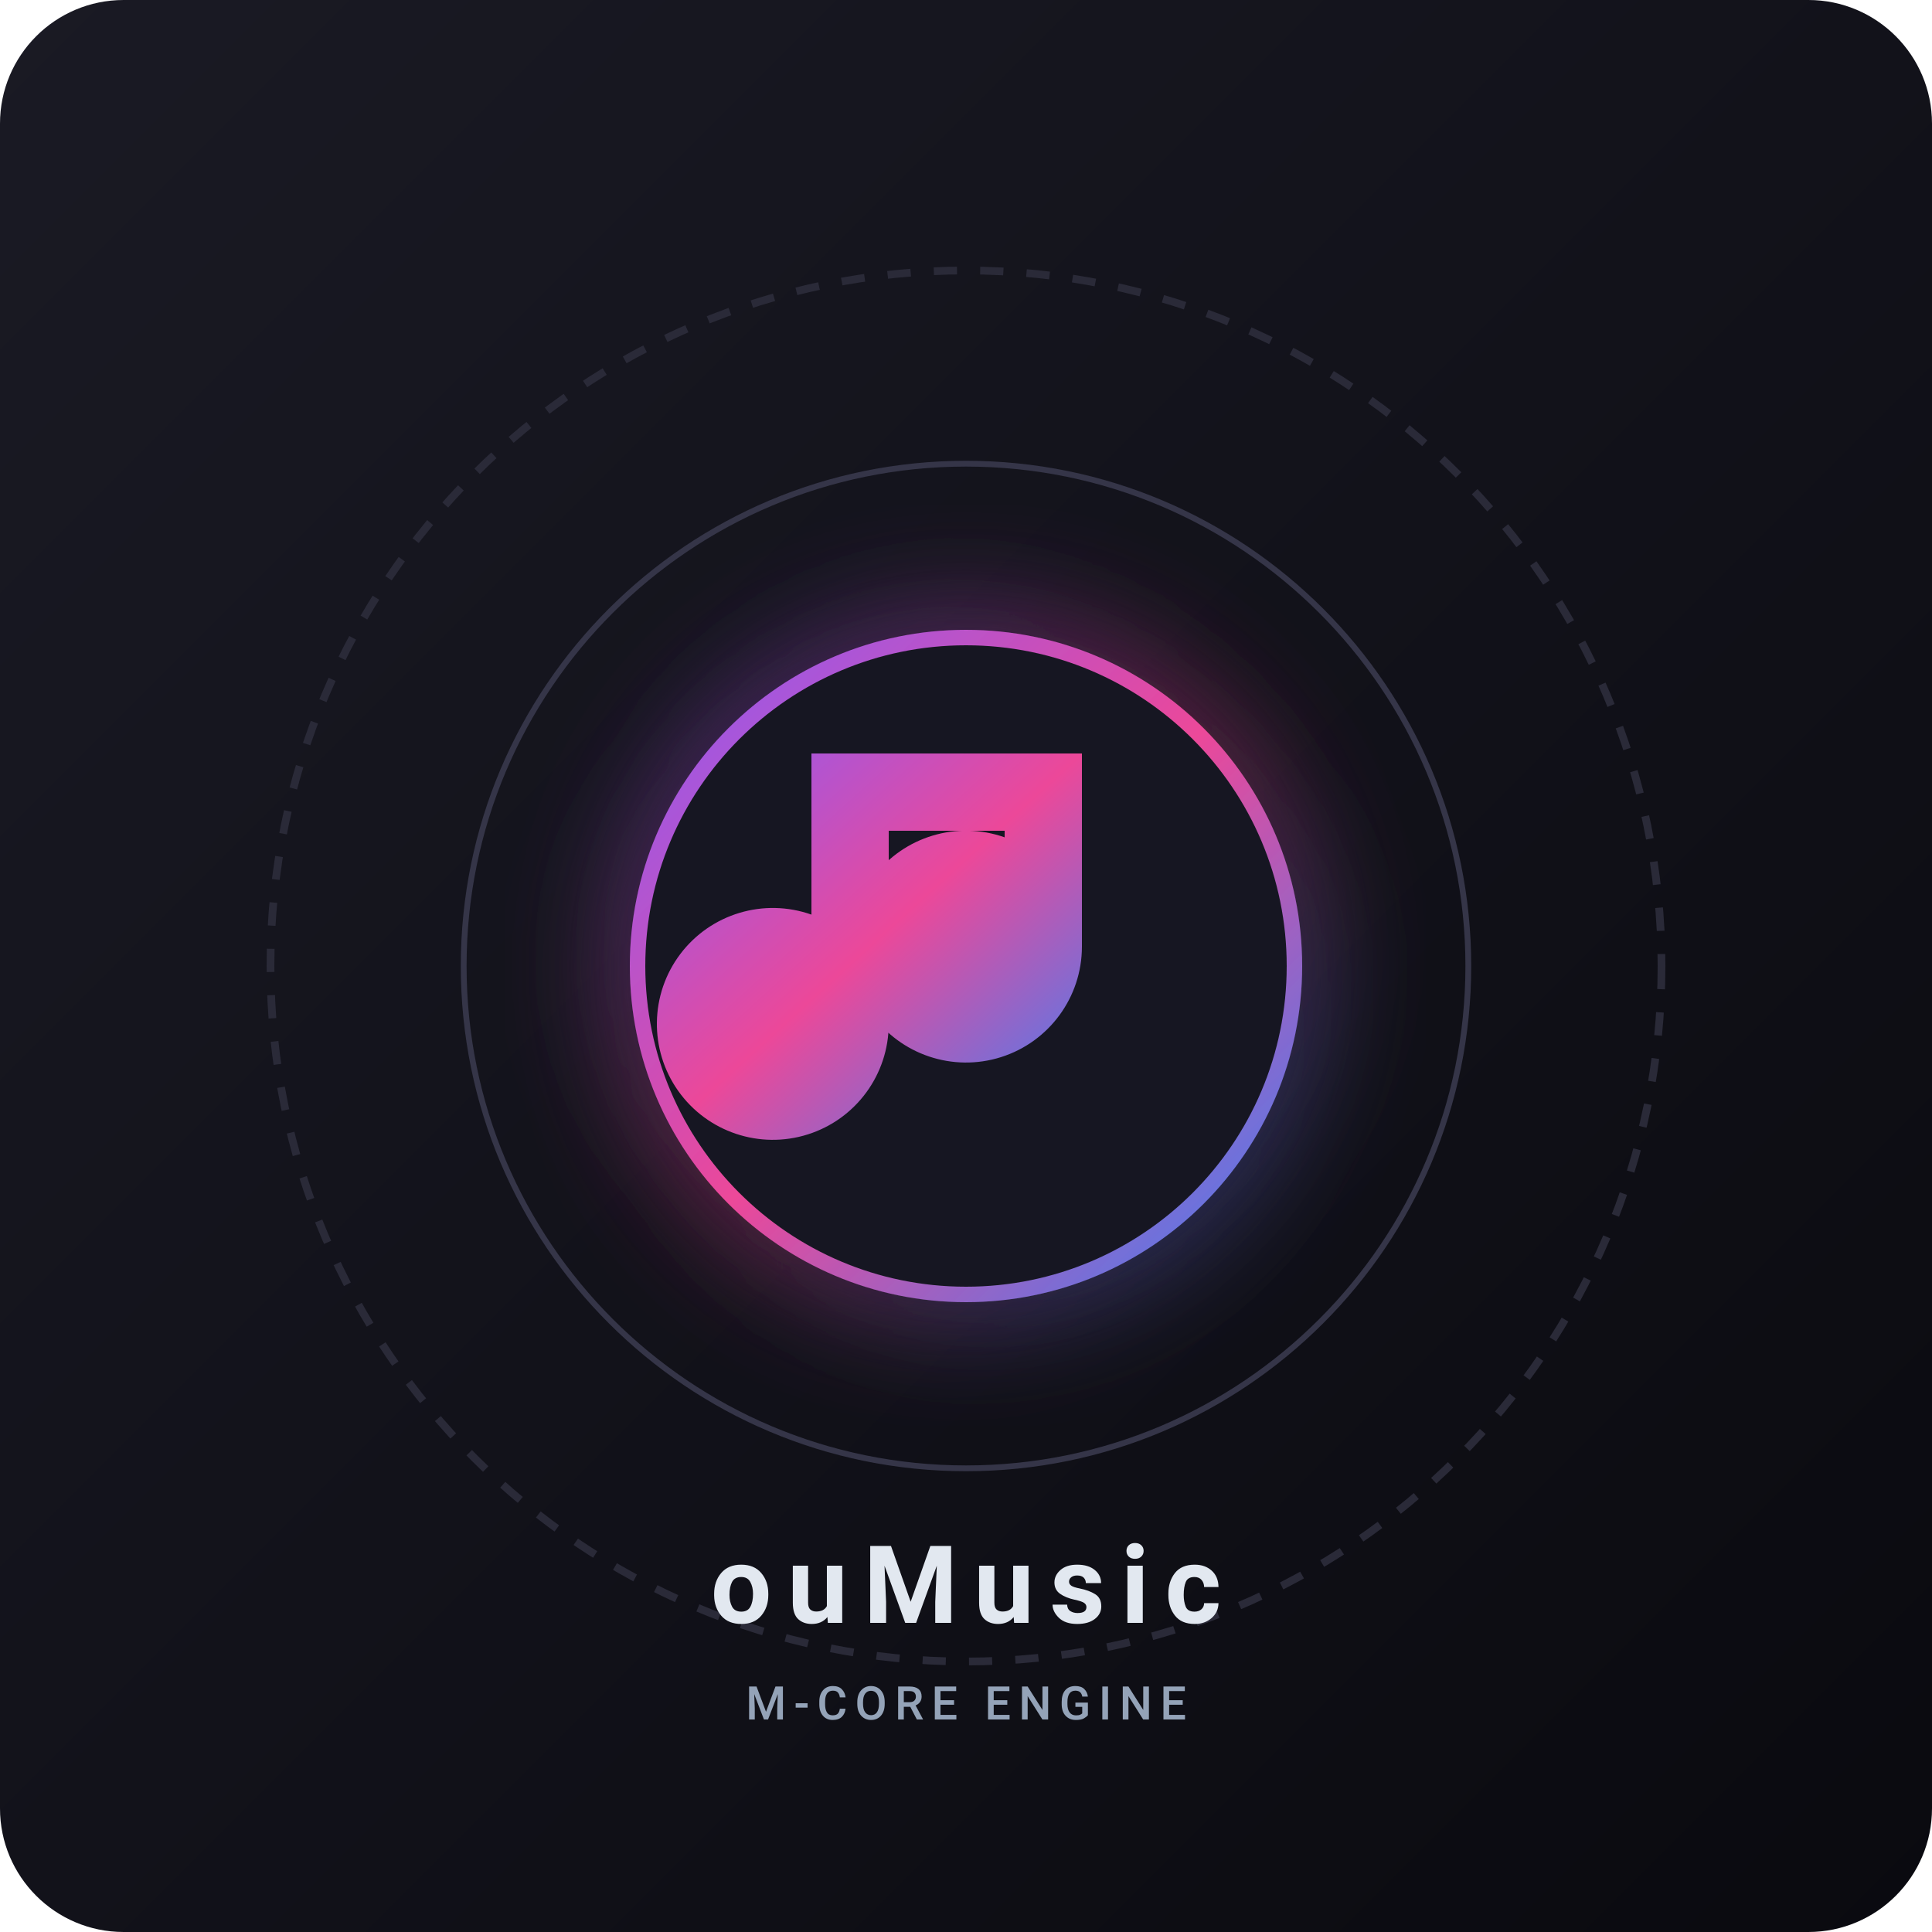
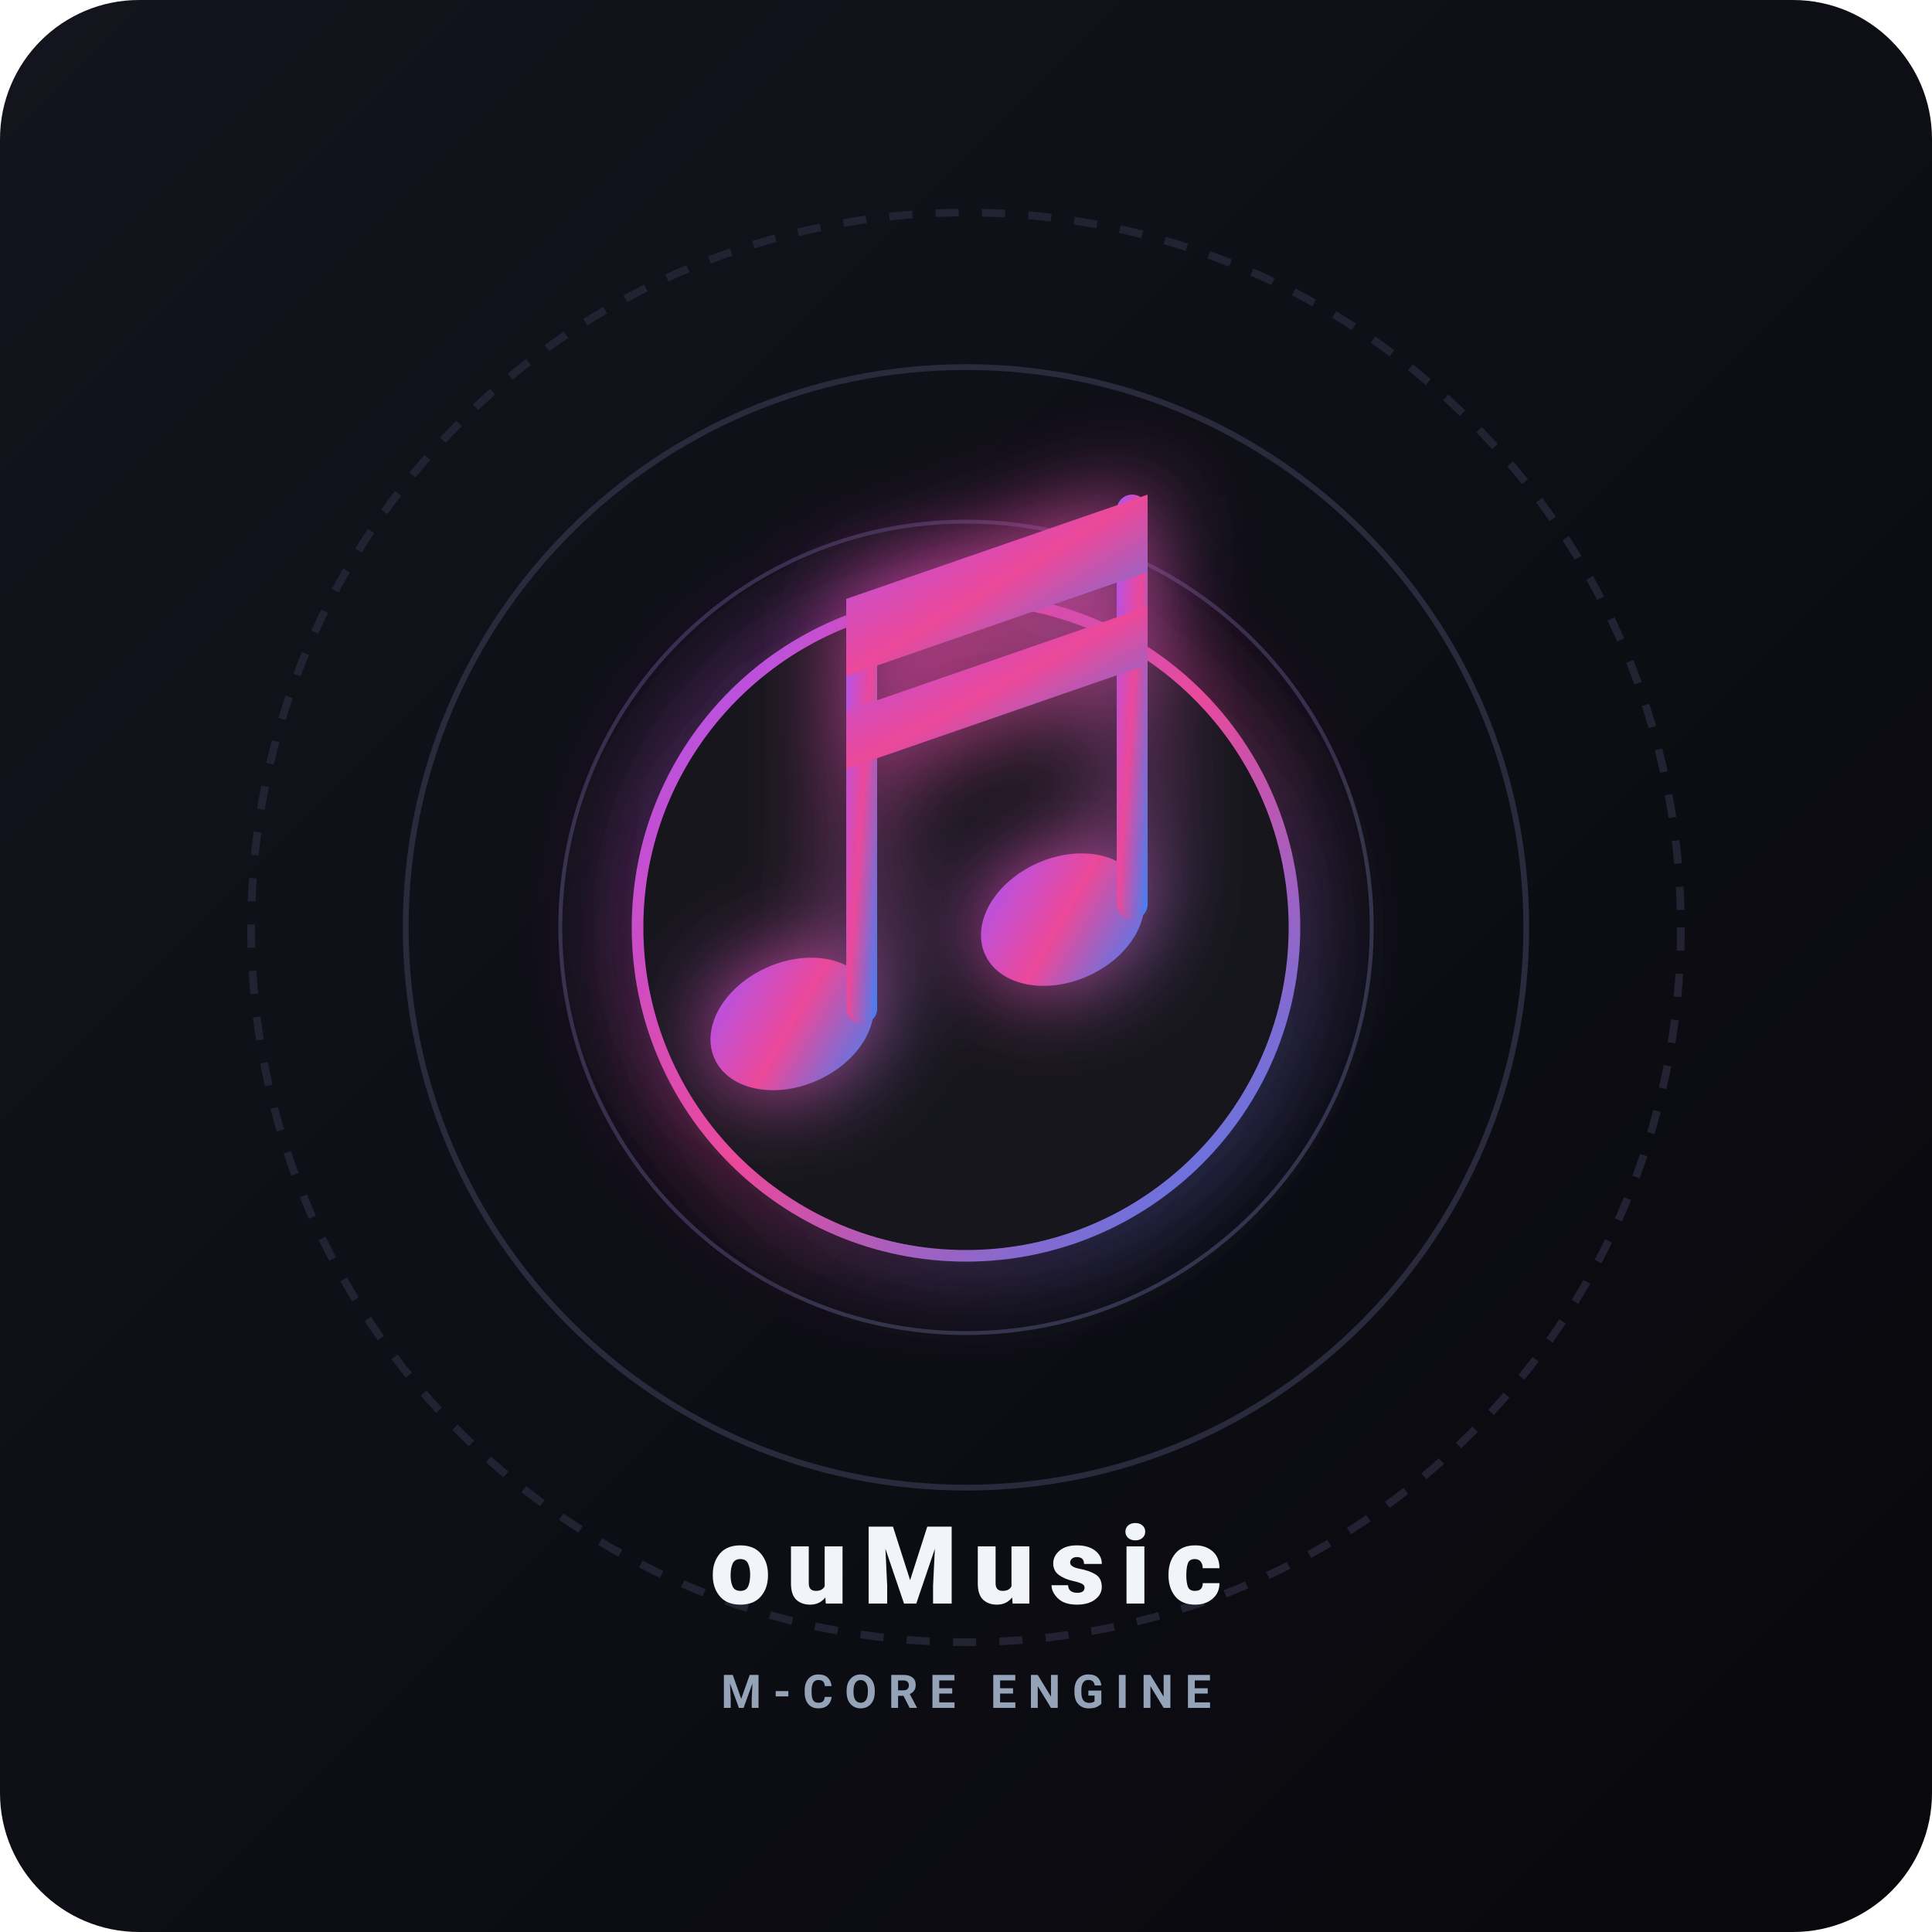
<svg xmlns="http://www.w3.org/2000/svg" viewBox="0 0 500 500" width="100%" height="100%">
  <defs>
    <linearGradient id="bgGradient" x1="0%" y1="0%" x2="100%" y2="100%">
-       <stop offset="0%" stop-color="#1A1A24" />
-       <stop offset="50%" stop-color="#12121A" />
-       <stop offset="100%" stop-color="#0A0A0F" />
+       <stop offset="0%" stop-color="#14141E" />
+       <stop offset="50%" stop-color="#0E0E16" />
+       <stop offset="100%" stop-color="#08080C" />
    </linearGradient>
    <linearGradient id="neonGradient" x1="0%" y1="0%" x2="100%" y2="100%">
-       <stop offset="0%" stop-color="#8B5CF6" />
+       <stop offset="0%" stop-color="#A855F7" />
      <stop offset="50%" stop-color="#EC4899" />
      <stop offset="100%" stop-color="#3B82F6" />
    </linearGradient>
    <filter id="glow" x="-20%" y="-20%" width="140%" height="140%">
-       <feGaussianBlur stdDeviation="15" result="blur" />
+       <feGaussianBlur stdDeviation="12" result="blur" />
      <feComposite in="SourceGraphic" in2="blur" operator="over" />
    </filter>
  </defs>
-   <rect width="500" height="500" rx="32" fill="url(#bgGradient)" />
-   <circle cx="250" cy="250" r="180" fill="none" stroke="#2A2A38" stroke-width="2" stroke-dasharray="6,6" />
-   <circle cx="250" cy="250" r="130" fill="none" stroke="#353548" stroke-width="1.5" />
-   <circle cx="250" cy="250" r="85" fill="#181822" stroke="url(#neonGradient)" stroke-width="4" filter="url(#glow)" />
-   <path d="M230 195v70a30 30 0 1 1-20-28.3V195h70v50a30 30 0 1 1-20-28.3V215h-30z" fill="url(#neonGradient)" />
-   <text x="250" y="420" font-family="-apple-system, BlinkMacSystemFont, 'Segoe UI', Roboto, sans-serif" font-size="28" font-weight="700" fill="#E2E8F0" text-anchor="middle" letter-spacing="4">ouMusic</text>
-   <text x="250" y="445" font-family="-apple-system, BlinkMacSystemFont, 'Segoe UI', Roboto, sans-serif" font-size="12" font-weight="500" fill="#94A3B8" text-anchor="middle" letter-spacing="2">M-CORE ENGINE</text>
+   <rect width="500" height="500" rx="36" fill="url(#bgGradient)" />
+   <circle cx="250" cy="240" r="185" fill="none" stroke="#222232" stroke-width="2" stroke-dasharray="6,6" />
+   <circle cx="250" cy="240" r="145" fill="none" stroke="#2A2A3D" stroke-width="1.5" />
+   <circle cx="250" cy="240" r="105" fill="none" stroke="#32324A" stroke-width="1" />
+   <circle cx="250" cy="240" r="85" fill="#12121C" stroke="url(#neonGradient)" stroke-width="3" filter="url(#glow)" />
+   <g filter="url(#glow)">
+     <ellipse cx="205" cy="265" rx="22" ry="16" transform="rotate(-24 205 265)" fill="url(#neonGradient)" />
+     <ellipse cx="275" cy="238" rx="22" ry="16" transform="rotate(-24 275 238)" fill="url(#neonGradient)" />
+     <rect x="219" y="155" width="8" height="110" rx="4" fill="url(#neonGradient)" />
+     <rect x="289" y="128" width="8" height="110" rx="4" fill="url(#neonGradient)" />
+     <path d="M219 155 L297 128 L297 148 L219 175 Z" fill="url(#neonGradient)" />
+     <path d="M219 184 L297 157 L297 172 L219 199 Z" fill="url(#neonGradient)" />
+   </g>
+   <text x="250" y="415" font-family="-apple-system, BlinkMacSystemFont, 'Segoe UI', Roboto, sans-serif" font-size="28" font-weight="800" fill="#F1F5F9" text-anchor="middle" letter-spacing="4">ouMusic</text>
+   <text x="250" y="442" font-family="-apple-system, BlinkMacSystemFont, 'Segoe UI', Roboto, sans-serif" font-size="12" font-weight="600" fill="#94A3B8" text-anchor="middle" letter-spacing="3">M-CORE ENGINE</text>
</svg>
